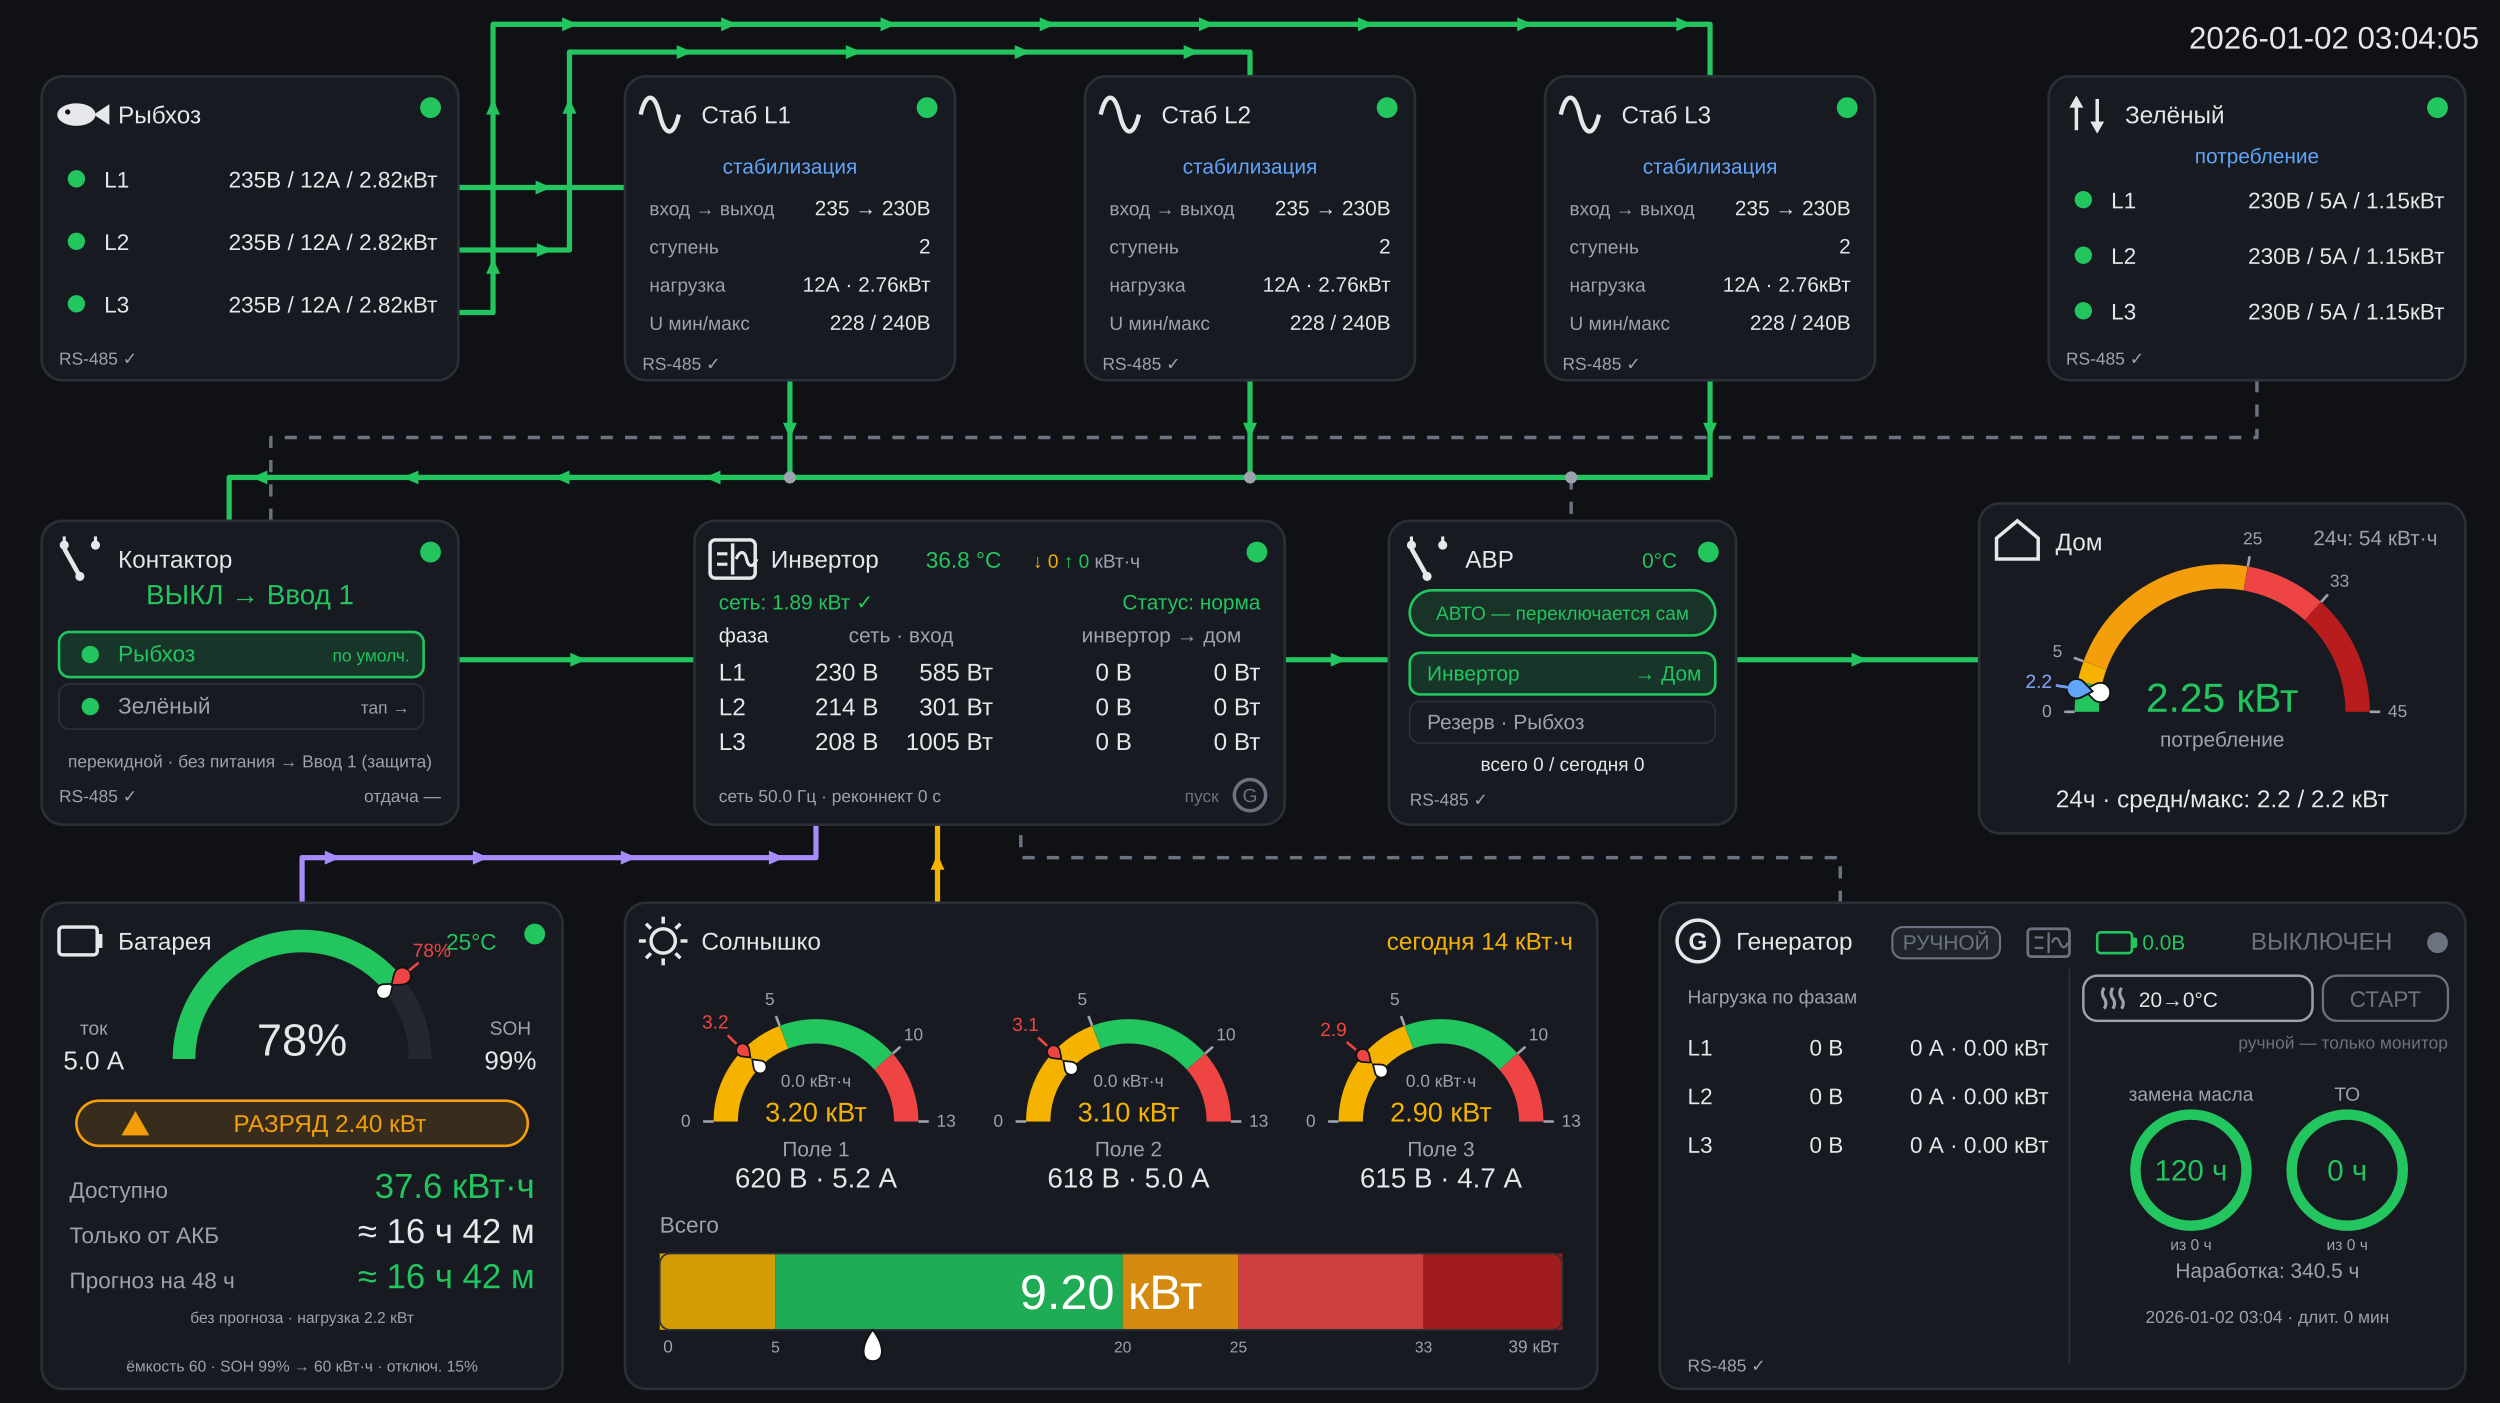
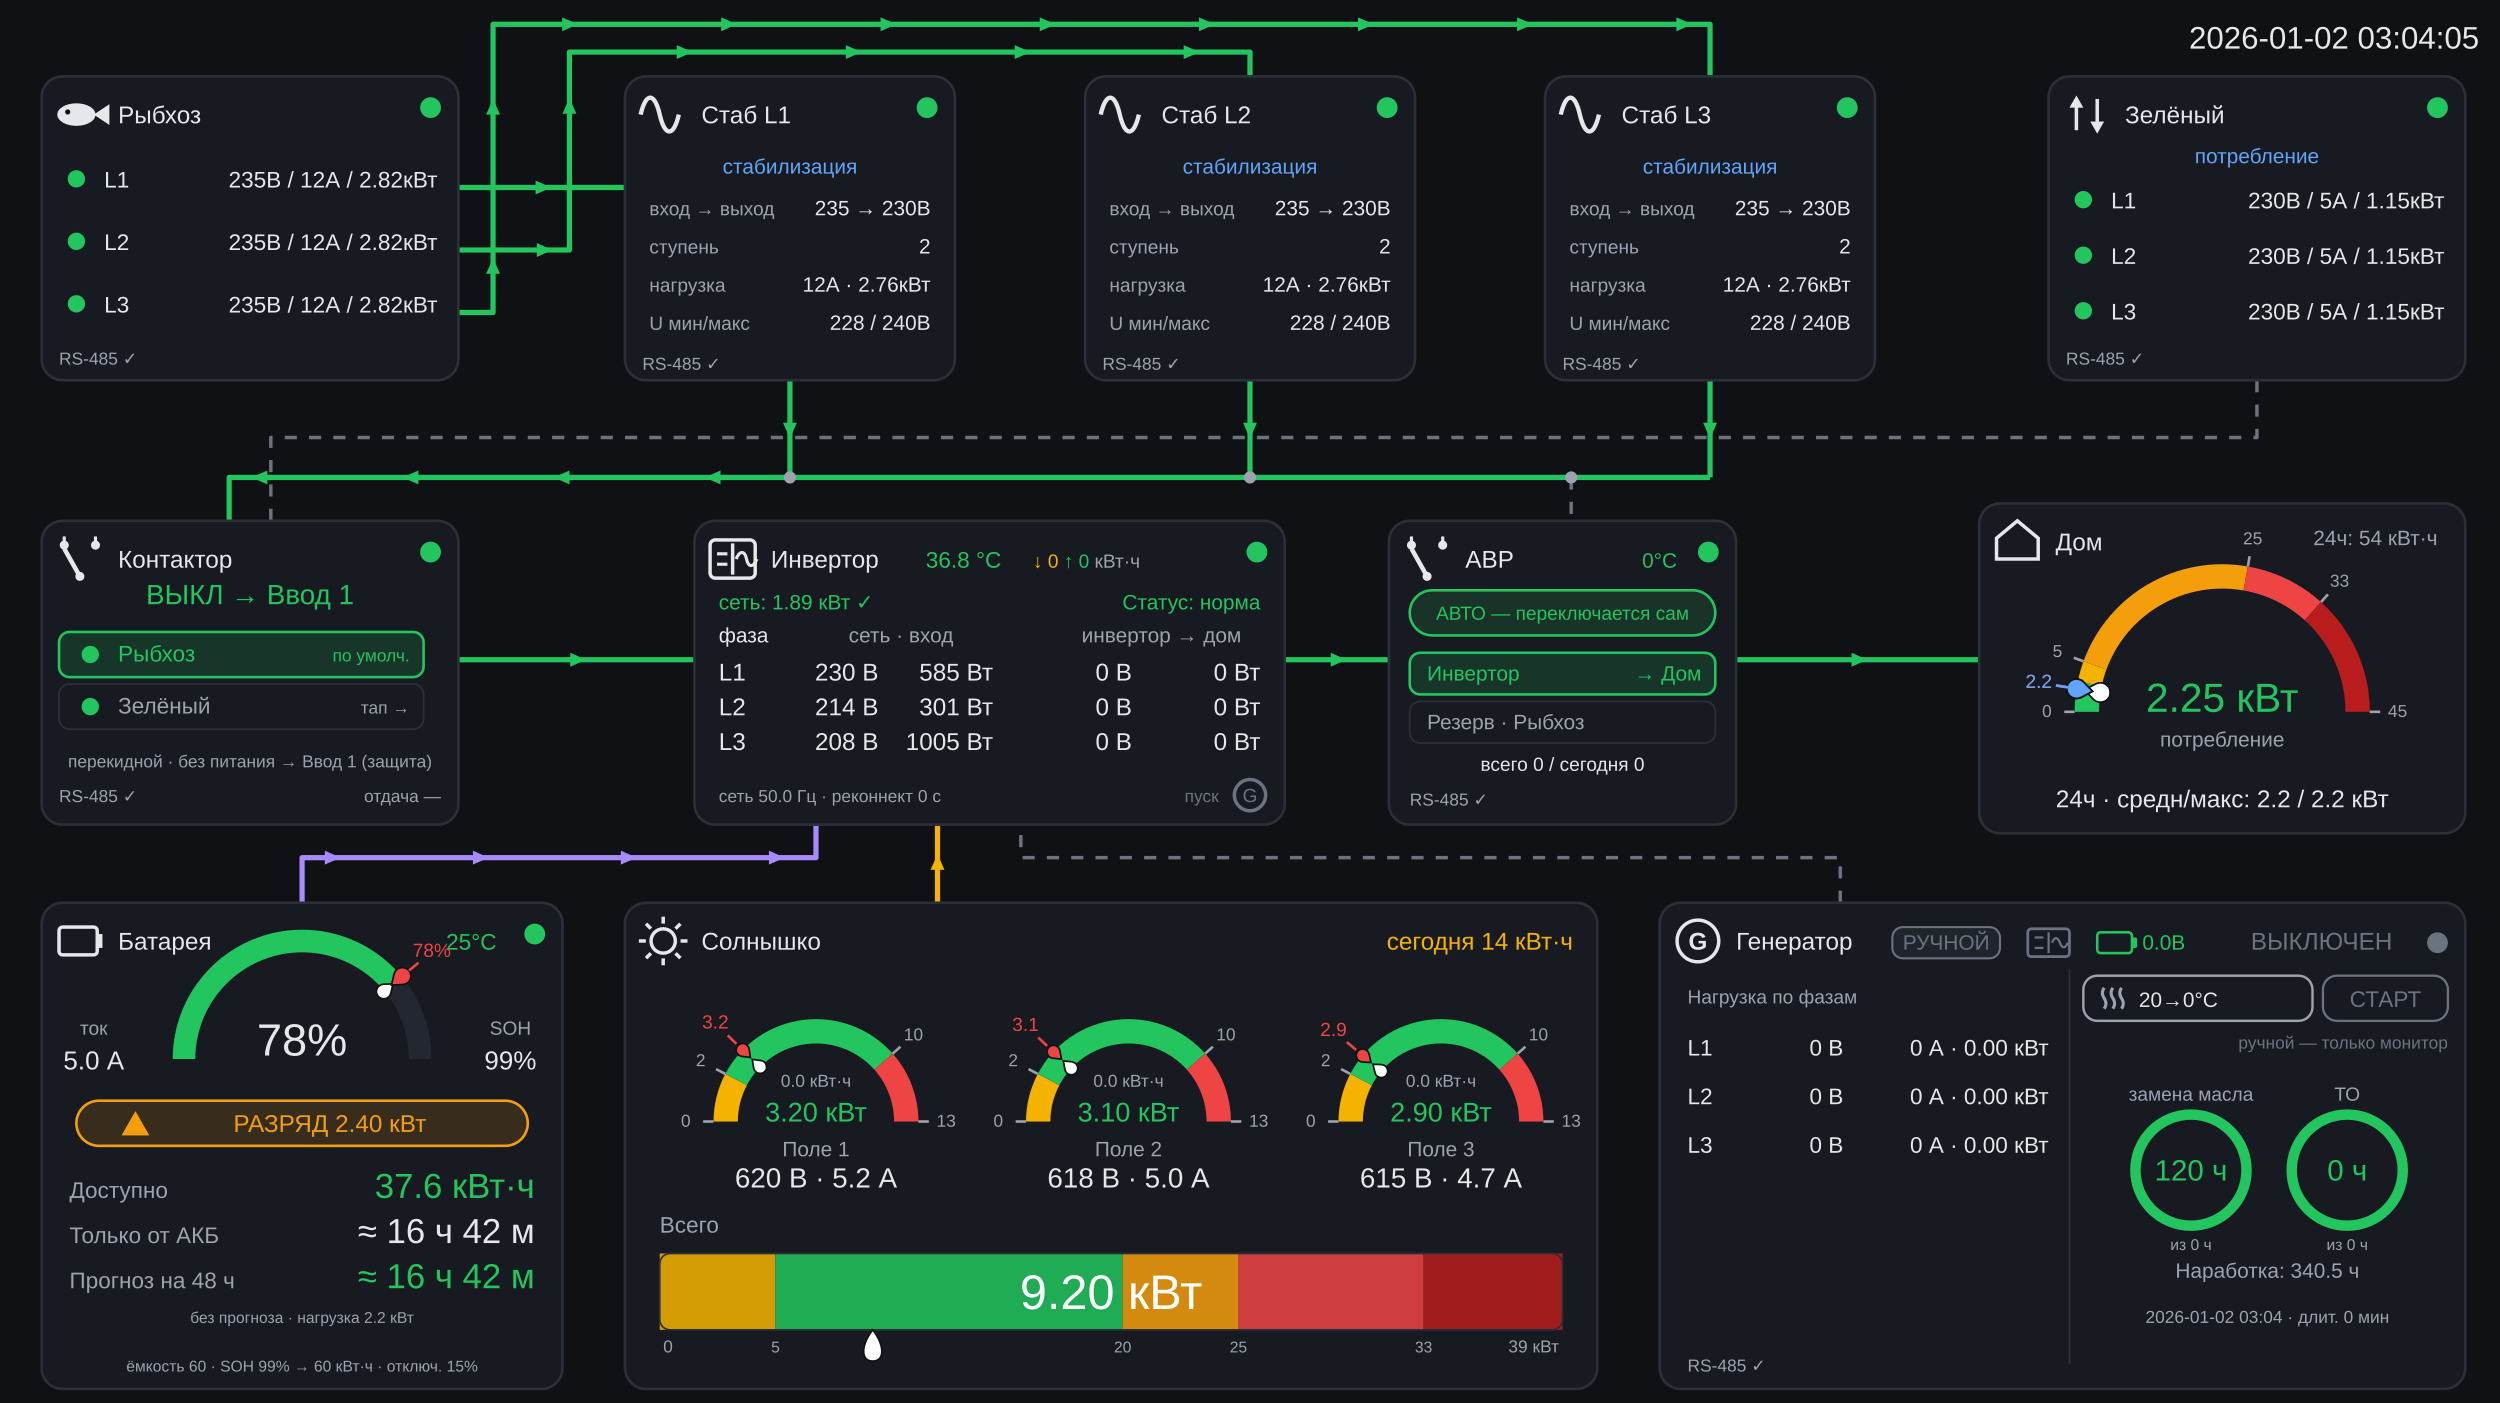
<svg xmlns="http://www.w3.org/2000/svg" viewBox="0 0 1440 808" font-family="Arial,Helvetica,sans-serif">
  <rect x="0" y="0" width="1440" height="830" fill="#0f1115" />
  <text x="1428" y="28" font-size="18" fill="#e5e7eb" text-anchor="end">2026-01-02 03:04:05</text>
  <polyline fill="none" stroke="#22c55e" stroke-width="3" stroke-linejoin="round" points="264,108 360,108 " />
  <polygon points="317.5,108.0 308.5,112.0 308.5,104.0" fill="#22c55e" />
  <polyline fill="none" stroke="#22c55e" stroke-width="3" stroke-linejoin="round" points="264,144 328,144 328,30 720,30 720,44 " />
  <polygon points="318.2,144.0 309.2,148.0 309.2,140.0" fill="#22c55e" />
  <polygon points="328.0,56.5 332.0,65.5 324.0,65.5" fill="#22c55e" />
  <polygon points="398.8,30.0 389.8,34.0 389.8,26.0" fill="#22c55e" />
  <polygon points="496.2,30.0 487.2,34.0 487.2,26.0" fill="#22c55e" />
  <polygon points="593.5,30.0 584.5,34.0 584.5,26.0" fill="#22c55e" />
  <polygon points="690.8,30.0 681.8,34.0 681.8,26.0" fill="#22c55e" />
  <polyline fill="none" stroke="#22c55e" stroke-width="3" stroke-linejoin="round" points="264,180 284,180 284,14 985,14 985,44 " />
  <polygon points="284.0,148.7 288.0,157.7 280.0,157.7" fill="#22c55e" />
  <polygon points="284.0,57.0 288.0,66.0 280.0,66.0" fill="#22c55e" />
  <polygon points="332.8,14.0 323.8,18.0 323.8,10.0" fill="#22c55e" />
  <polygon points="424.4,14.0 415.4,18.0 415.4,10.0" fill="#22c55e" />
  <polygon points="516.2,14.0 507.2,18.0 507.2,10.0" fill="#22c55e" />
  <polygon points="607.9,14.0 598.9,18.0 598.9,10.0" fill="#22c55e" />
  <polygon points="699.6,14.0 690.6,18.0 690.6,10.0" fill="#22c55e" />
  <polygon points="791.2,14.0 782.2,18.0 782.2,10.0" fill="#22c55e" />
  <polygon points="882.9,14.0 873.9,18.0 873.9,10.0" fill="#22c55e" />
  <polygon points="974.6,14.0 965.6,18.0 965.6,10.0" fill="#22c55e" />
  <polyline fill="none" stroke="#22c55e" stroke-width="3" stroke-linejoin="round" points="455,219 455,275 " />
  <polygon points="455.0,252.5 451.0,243.5 459.0,243.5" fill="#22c55e" />
  <polyline fill="none" stroke="#22c55e" stroke-width="3" stroke-linejoin="round" points="720,219 720,275 " />
  <polygon points="720.0,252.5 716.0,243.5 724.0,243.5" fill="#22c55e" />
  <polyline fill="none" stroke="#22c55e" stroke-width="3" stroke-linejoin="round" points="985,219 985,275 " />
  <polygon points="985.0,252.5 981.0,243.5 989.0,243.5" fill="#22c55e" />
  <polyline fill="none" stroke="#22c55e" stroke-width="3" stroke-linejoin="round" points="455,275 985,275 " />
  <polyline fill="none" stroke="#22c55e" stroke-width="3" stroke-linejoin="round" points="455,275 132,275 132,300 " />
  <polygon points="406.0,275.0 415.0,271.0 415.0,279.0" fill="#22c55e" />
  <polygon points="319.0,275.0 328.0,271.0 328.0,279.0" fill="#22c55e" />
  <polygon points="232.0,275.0 241.0,271.0 241.0,279.0" fill="#22c55e" />
  <polygon points="145.0,275.0 154.0,271.0 154.0,279.0" fill="#22c55e" />
  <polyline fill="none" stroke="#6b7280" stroke-width="2" stroke-linejoin="round" stroke-dasharray="7 7" points="905,275 905,300 " />
  <circle cx="455" cy="275" r="3.5" fill="#9ca3af" />
  <circle cx="720" cy="275" r="3.5" fill="#9ca3af" />
  <circle cx="905" cy="275" r="3.5" fill="#9ca3af" />
  <polyline fill="none" stroke="#6b7280" stroke-width="2" stroke-linejoin="round" stroke-dasharray="7 7" points="1300,219 1300,252 156,252 156,300 " />
  <polyline fill="none" stroke="#22c55e" stroke-width="3" stroke-linejoin="round" points="264,380 400,380 " />
  <polygon points="337.5,380.0 328.5,384.0 328.5,376.0" fill="#22c55e" />
  <polyline fill="none" stroke="#22c55e" stroke-width="3" stroke-linejoin="round" points="740,380 800,380 " />
  <polygon points="775.5,380.0 766.5,384.0 766.5,376.0" fill="#22c55e" />
  <polyline fill="none" stroke="#22c55e" stroke-width="3" stroke-linejoin="round" points="1000,380 1140,380 " />
  <polygon points="1075.5,380.0 1066.5,384.0 1066.5,376.0" fill="#22c55e" />
  <polyline fill="none" stroke="#a78bfa" stroke-width="3" stroke-linejoin="round" points="174,520 174,494 470,494 470,475 " />
  <polygon points="196.1,494.0 187.1,498.0 187.1,490.0" fill="#a78bfa" />
  <polygon points="281.4,494.0 272.4,498.0 272.4,490.0" fill="#a78bfa" />
  <polygon points="366.6,494.0 357.6,498.0 357.6,490.0" fill="#a78bfa" />
  <polygon points="451.9,494.0 442.9,498.0 442.9,490.0" fill="#a78bfa" />
  <polyline fill="none" stroke="#f5b300" stroke-width="3" stroke-linejoin="round" points="540,520 540,475 " />
  <polygon points="540.0,492.0 544.0,501.0 536.0,501.0" fill="#f5b300" />
  <polyline fill="none" stroke="#6b7280" stroke-width="2" stroke-linejoin="round" stroke-dasharray="7 7" points="1060,520 1060,494 588,494 588,475 " />
  <rect x="24" y="44" width="240" height="175" rx="12" fill="#171a20" stroke="#2b2f38" stroke-width="1.5" />
  <g fill="#e5e7eb">
    <ellipse cx="44" cy="66" rx="11" ry="6.5" />
    <polygon points="54,66 63,60 63,72" />
  </g>
  <circle cx="39" cy="64.5" r="1.5" fill="#0f1115" />
  <text x="68" y="71" font-size="14" fill="#e5e7eb" text-anchor="start">Рыбхоз</text>
  <circle cx="248" cy="62" r="6" fill="#22c55e" />
  <circle cx="44" cy="103" r="5" fill="#22c55e" />
  <text x="60" y="108" font-size="13" fill="#e5e7eb" text-anchor="start">L1</text>
  <text x="252" y="108" font-size="13" fill="#e5e7eb" text-anchor="end">235В / 12А / 2.82кВт</text>
  <circle cx="44" cy="139" r="5" fill="#22c55e" />
  <text x="60" y="144" font-size="13" fill="#e5e7eb" text-anchor="start">L2</text>
  <text x="252" y="144" font-size="13" fill="#e5e7eb" text-anchor="end">235В / 12А / 2.82кВт</text>
  <circle cx="44" cy="175" r="5" fill="#22c55e" />
  <text x="60" y="180" font-size="13" fill="#e5e7eb" text-anchor="start">L3</text>
  <text x="252" y="180" font-size="13" fill="#e5e7eb" text-anchor="end">235В / 12А / 2.82кВт</text>
  <text x="34" y="210" font-size="10" fill="#9ca3af" text-anchor="start">RS-485 ✓</text>
  <rect x="360" y="44" width="190" height="175" rx="12" fill="#171a20" stroke="#2b2f38" stroke-width="1.5" />
  <path d="M 369 66 c 3,-13 8,-13 11,0 c 3,13 8,13 11,0" fill="none" stroke="#e5e7eb" stroke-width="2.5" />
  <text x="404" y="71" font-size="14" fill="#e5e7eb" text-anchor="start">Стаб L1</text>
  <circle cx="534" cy="62" r="6" fill="#22c55e" />
  <text x="370" y="213" font-size="10" fill="#9ca3af" text-anchor="start">RS-485 ✓</text>
  <text x="455" y="100" font-size="12" fill="#60a5fa" text-anchor="middle">стабилизация</text>
  <text x="374" y="124" font-size="11" fill="#9ca3af" text-anchor="start">вход → выход</text>
  <text x="536" y="124" font-size="12" fill="#e5e7eb" text-anchor="end">235 → 230В</text>
  <text x="374" y="146" font-size="11" fill="#9ca3af" text-anchor="start">ступень</text>
  <text x="536" y="146" font-size="12" fill="#e5e7eb" text-anchor="end">2</text>
  <text x="374" y="168" font-size="11" fill="#9ca3af" text-anchor="start">нагрузка</text>
  <text x="536" y="168" font-size="12" fill="#e5e7eb" text-anchor="end">12А · 2.76кВт</text>
  <text x="374" y="190" font-size="11" fill="#9ca3af" text-anchor="start">U мин/макс</text>
  <text x="536" y="190" font-size="12" fill="#e5e7eb" text-anchor="end">228 / 240В</text>
  <rect x="625" y="44" width="190" height="175" rx="12" fill="#171a20" stroke="#2b2f38" stroke-width="1.5" />
  <path d="M 634 66 c 3,-13 8,-13 11,0 c 3,13 8,13 11,0" fill="none" stroke="#e5e7eb" stroke-width="2.5" />
  <text x="669" y="71" font-size="14" fill="#e5e7eb" text-anchor="start">Стаб L2</text>
  <circle cx="799" cy="62" r="6" fill="#22c55e" />
  <text x="635" y="213" font-size="10" fill="#9ca3af" text-anchor="start">RS-485 ✓</text>
  <text x="720" y="100" font-size="12" fill="#60a5fa" text-anchor="middle">стабилизация</text>
  <text x="639" y="124" font-size="11" fill="#9ca3af" text-anchor="start">вход → выход</text>
  <text x="801" y="124" font-size="12" fill="#e5e7eb" text-anchor="end">235 → 230В</text>
  <text x="639" y="146" font-size="11" fill="#9ca3af" text-anchor="start">ступень</text>
  <text x="801" y="146" font-size="12" fill="#e5e7eb" text-anchor="end">2</text>
  <text x="639" y="168" font-size="11" fill="#9ca3af" text-anchor="start">нагрузка</text>
  <text x="801" y="168" font-size="12" fill="#e5e7eb" text-anchor="end">12А · 2.76кВт</text>
  <text x="639" y="190" font-size="11" fill="#9ca3af" text-anchor="start">U мин/макс</text>
  <text x="801" y="190" font-size="12" fill="#e5e7eb" text-anchor="end">228 / 240В</text>
  <rect x="890" y="44" width="190" height="175" rx="12" fill="#171a20" stroke="#2b2f38" stroke-width="1.5" />
  <path d="M 899 66 c 3,-13 8,-13 11,0 c 3,13 8,13 11,0" fill="none" stroke="#e5e7eb" stroke-width="2.5" />
  <text x="934" y="71" font-size="14" fill="#e5e7eb" text-anchor="start">Стаб L3</text>
  <circle cx="1064" cy="62" r="6" fill="#22c55e" />
  <text x="900" y="213" font-size="10" fill="#9ca3af" text-anchor="start">RS-485 ✓</text>
  <text x="985" y="100" font-size="12" fill="#60a5fa" text-anchor="middle">стабилизация</text>
  <text x="904" y="124" font-size="11" fill="#9ca3af" text-anchor="start">вход → выход</text>
  <text x="1066" y="124" font-size="12" fill="#e5e7eb" text-anchor="end">235 → 230В</text>
  <text x="904" y="146" font-size="11" fill="#9ca3af" text-anchor="start">ступень</text>
  <text x="1066" y="146" font-size="12" fill="#e5e7eb" text-anchor="end">2</text>
  <text x="904" y="168" font-size="11" fill="#9ca3af" text-anchor="start">нагрузка</text>
  <text x="1066" y="168" font-size="12" fill="#e5e7eb" text-anchor="end">12А · 2.76кВт</text>
  <text x="904" y="190" font-size="11" fill="#9ca3af" text-anchor="start">U мин/макс</text>
  <text x="1066" y="190" font-size="12" fill="#e5e7eb" text-anchor="end">228 / 240В</text>
  <rect x="1180" y="44" width="240" height="175" rx="12" fill="#171a20" stroke="#2b2f38" stroke-width="1.5" />
  <line x1="1196" y1="75" x2="1196" y2="60" stroke="#e5e7eb" stroke-width="2" />
  <polygon points="1196,55 1192,62 1200,62" fill="#e5e7eb" />
  <line x1="1208" y1="57" x2="1208" y2="72" stroke="#e5e7eb" stroke-width="2" />
  <polygon points="1208,77 1212,70 1204,70" fill="#e5e7eb" />
  <text x="1224" y="71" font-size="14" fill="#e5e7eb" text-anchor="start">Зелёный</text>
  <circle cx="1404" cy="62" r="6" fill="#22c55e" />
  <text x="1300" y="94" font-size="12" fill="#60a5fa" text-anchor="middle">потребление</text>
  <circle cx="1200" cy="115" r="5" fill="#22c55e" />
  <text x="1216" y="120" font-size="13" fill="#e5e7eb" text-anchor="start">L1</text>
  <text x="1408" y="120" font-size="13" fill="#e5e7eb" text-anchor="end">230В / 5А / 1.15кВт</text>
  <circle cx="1200" cy="147" r="5" fill="#22c55e" />
  <text x="1216" y="152" font-size="13" fill="#e5e7eb" text-anchor="start">L2</text>
  <text x="1408" y="152" font-size="13" fill="#e5e7eb" text-anchor="end">230В / 5А / 1.15кВт</text>
  <circle cx="1200" cy="179" r="5" fill="#22c55e" />
  <text x="1216" y="184" font-size="13" fill="#e5e7eb" text-anchor="start">L3</text>
  <text x="1408" y="184" font-size="13" fill="#e5e7eb" text-anchor="end">230В / 5А / 1.15кВт</text>
  <text x="1190" y="210" font-size="10" fill="#9ca3af" text-anchor="start">RS-485 ✓</text>
  <rect x="24" y="300" width="240" height="175" rx="12" fill="#171a20" stroke="#2b2f38" stroke-width="1.5" />
  <circle cx="37" cy="314" r="2.6" fill="#e5e7eb" />
  <circle cx="55" cy="314" r="2.6" fill="#e5e7eb" />
  <circle cx="46" cy="332" r="2.6" fill="#e5e7eb" />
  <line x1="37" y1="314" x2="37" y2="309" stroke="#e5e7eb" stroke-width="1.8" />
  <line x1="55" y1="314" x2="55" y2="309" stroke="#e5e7eb" stroke-width="1.8" />
  <line x1="46" y1="332" x2="37" y2="316" stroke="#e5e7eb" stroke-width="2.6" />
  <text x="68" y="327" font-size="14" fill="#e5e7eb" text-anchor="start">Контактор</text>
  <circle cx="248" cy="318" r="6" fill="#22c55e" />
  <text x="144" y="348" font-size="16" fill="#22c55e" text-anchor="middle">ВЫКЛ → Ввод 1</text>
  <rect x="34" y="364" width="210" height="26" rx="6" fill="#22c55e" fill-opacity="0.16" stroke="#22c55e" stroke-width="1.5" />
  <circle cx="52" cy="377" r="5" fill="#22c55e" />
  <text x="68" y="381" font-size="13" fill="#22c55e" text-anchor="start">Рыбхоз</text>
  <text x="236" y="381" font-size="10" fill="#22c55e" text-anchor="end">по умолч.</text>
  <rect x="34" y="394" width="210" height="26" rx="6" fill="none" stroke="#2b2f38" stroke-width="1" />
  <circle cx="52" cy="407" r="5" fill="#22c55e" />
  <text x="68" y="411" font-size="13" fill="#9ca3af" text-anchor="start">Зелёный</text>
  <text x="236" y="411" font-size="10" fill="#9ca3af" text-anchor="end">тап →</text>
  <rect x="34" y="394" width="210" height="26" rx="6" fill="transparent" style="cursor:pointer" data-act="contactor" data-val="in2" />
  <text x="144" y="442" font-size="10" fill="#9ca3af" text-anchor="middle">перекидной · без питания → Ввод 1 (защита)</text>
  <text x="34" y="462" font-size="10" fill="#9ca3af" text-anchor="start">RS-485 ✓</text>
  <text x="254" y="462" font-size="10" fill="#9ca3af" text-anchor="end">отдача —</text>
  <rect x="400" y="300" width="340" height="175" rx="12" fill="#171a20" stroke="#2b2f38" stroke-width="1.5" />
  <rect x="409" y="311" width="26" height="22" rx="3" fill="none" stroke="#e5e7eb" stroke-width="2" />
  <line x1="422" y1="313" x2="422" y2="331" stroke="#e5e7eb" stroke-width="2" />
  <path d="M 424 322 c 2,-5 5,-5 6,0 c 1,5 4,5 6,0" fill="none" stroke="#e5e7eb" stroke-width="1.8" />
  <line x1="413" y1="319" x2="419" y2="319" stroke="#e5e7eb" stroke-width="1.8" />
  <line x1="413" y1="325" x2="419" y2="325" stroke="#e5e7eb" stroke-width="1.8" />
  <text x="444" y="327" font-size="14" fill="#e5e7eb" text-anchor="start">Инвертор</text>
  <circle cx="724" cy="318" r="6" fill="#22c55e" />
  <text x="555" y="327" font-size="13" fill="#22c55e" text-anchor="middle">36.8 °C</text>
  <text x="595" y="327" font-size="11" text-anchor="start" fill="#9ca3af">
    <tspan fill="#f5b300">↓ 0</tspan>
    <tspan fill="#22c55e">↑ 0</tspan> кВт·ч</text>
  <text x="414" y="351" font-size="12" fill="#22c55e" text-anchor="start">сеть: 1.89 кВт ✓</text>
  <text x="726" y="351" font-size="12" fill="#22c55e" text-anchor="end">Статус: норма</text>
  <text x="414" y="370" font-size="12" fill="#e5e7eb" text-anchor="start">фаза</text>
  <text x="519" y="370" font-size="12" fill="#9ca3af" text-anchor="middle">сеть · вход</text>
  <text x="669" y="370" font-size="12" fill="#9ca3af" text-anchor="middle">инвертор → дом</text>
  <text x="414" y="392" font-size="14" fill="#e5e7eb" text-anchor="start">L1</text>
  <text x="506" y="392" font-size="14" fill="#e5e7eb" text-anchor="end">230 В</text>
  <text x="572" y="392" font-size="14" fill="#e5e7eb" text-anchor="end">585 Вт</text>
  <text x="652" y="392" font-size="14" fill="#e5e7eb" text-anchor="end">0 В</text>
  <text x="726" y="392" font-size="14" fill="#e5e7eb" text-anchor="end">0 Вт</text>
  <text x="414" y="412" font-size="14" fill="#e5e7eb" text-anchor="start">L2</text>
  <text x="506" y="412" font-size="14" fill="#e5e7eb" text-anchor="end">214 В</text>
  <text x="572" y="412" font-size="14" fill="#e5e7eb" text-anchor="end">301 Вт</text>
  <text x="652" y="412" font-size="14" fill="#e5e7eb" text-anchor="end">0 В</text>
  <text x="726" y="412" font-size="14" fill="#e5e7eb" text-anchor="end">0 Вт</text>
  <text x="414" y="432" font-size="14" fill="#e5e7eb" text-anchor="start">L3</text>
  <text x="506" y="432" font-size="14" fill="#e5e7eb" text-anchor="end">208 В</text>
  <text x="572" y="432" font-size="14" fill="#e5e7eb" text-anchor="end">1005 Вт</text>
  <text x="652" y="432" font-size="14" fill="#e5e7eb" text-anchor="end">0 В</text>
  <text x="726" y="432" font-size="14" fill="#e5e7eb" text-anchor="end">0 Вт</text>
  <text x="414" y="462" font-size="10" fill="#9ca3af" text-anchor="start">сеть 50.0 Гц · реконнект 0 с</text>
  <text x="702" y="462" font-size="10" fill="#6b7280" text-anchor="end">пуск</text>
  <circle cx="720" cy="458" r="9" fill="none" stroke="#6b7280" stroke-width="2" />
  <text x="720" y="462" font-size="11" fill="#6b7280" text-anchor="middle">G</text>
  <rect x="800" y="300" width="200" height="175" rx="12" fill="#171a20" stroke="#2b2f38" stroke-width="1.5" />
  <circle cx="813" cy="314" r="2.6" fill="#e5e7eb" />
  <circle cx="831" cy="314" r="2.6" fill="#e5e7eb" />
  <circle cx="822" cy="332" r="2.6" fill="#e5e7eb" />
  <line x1="813" y1="314" x2="813" y2="309" stroke="#e5e7eb" stroke-width="1.8" />
  <line x1="831" y1="314" x2="831" y2="309" stroke="#e5e7eb" stroke-width="1.8" />
  <line x1="822" y1="332" x2="813" y2="316" stroke="#e5e7eb" stroke-width="2.6" />
  <text x="844" y="327" font-size="14" fill="#e5e7eb" text-anchor="start">АВР</text>
  <circle cx="984" cy="318" r="6" fill="#22c55e" />
  <text x="966" y="327" font-size="12" fill="#22c55e" text-anchor="end">0°C</text>
  <rect x="812" y="340" width="176" height="26" rx="13" fill="#22c55e" fill-opacity="0.15" stroke="#22c55e" stroke-width="1.5" />
  <text x="900" y="357" font-size="11" fill="#22c55e" text-anchor="middle">АВТО — переключается сам</text>
  <rect x="812" y="376" width="176" height="24" rx="6" fill="#22c55e" fill-opacity="0.16" stroke="#22c55e" stroke-width="1.5" />
  <text x="822" y="392" font-size="12" fill="#22c55e" text-anchor="start">Инвертор</text>
  <text x="980" y="392" font-size="12" fill="#22c55e" text-anchor="end">→ Дом</text>
  <rect x="812" y="404" width="176" height="24" rx="6" fill="none" stroke="#2b2f38" stroke-width="1" />
  <text x="822" y="420" font-size="12" fill="#9ca3af" text-anchor="start">Резерв · Рыбхоз</text>
  <text x="900" y="444" font-size="11" fill="#e5e7eb" text-anchor="middle">всего 0 / сегодня 0</text>
  <text x="812" y="464" font-size="10" fill="#9ca3af" text-anchor="start">RS-485 ✓</text>
  <rect x="1140" y="290" width="280" height="190" rx="12" fill="#171a20" stroke="#2b2f38" stroke-width="1.5" />
  <path d="M 1150 322 L 1150 310 L 1162 300 L 1174 310 L 1174 322 Z" fill="none" stroke="#e5e7eb" stroke-width="2" />
  <text x="1184" y="317" font-size="14" fill="#e5e7eb" text-anchor="start">Дом</text>
  <text x="1404" y="314" font-size="12" fill="#9ca3af" text-anchor="end">24ч: 54 кВт·ч</text>
  <path fill="none" stroke="#23272f" stroke-width="14" stroke-linecap="butt" d="M 1202.0 410.0 A 78 78 0 0 1 1358.0 410.0" />
  <path fill="none" stroke="#22c55e" stroke-width="14" stroke-linecap="butt" d="M 1202.0 410.0 A 78 78 0 0 1 1203.7 393.8" />
  <path fill="none" stroke="#f5b300" stroke-width="14" stroke-linecap="butt" d="M 1203.7 393.8 A 78 78 0 0 1 1206.7 383.3" />
  <path fill="none" stroke="#f59e0b" stroke-width="14" stroke-linecap="butt" d="M 1206.7 383.3 A 78 78 0 0 1 1293.5 333.2" />
  <path fill="none" stroke="#ef4444" stroke-width="14" stroke-linecap="butt" d="M 1293.5 333.2 A 78 78 0 0 1 1332.2 352.0" />
  <path fill="none" stroke="#b91c1c" stroke-width="14" stroke-linecap="butt" d="M 1332.2 352.0 A 78 78 0 0 1 1358.0 410.0" />
  <path d="M 1200.6,397.4 L 1207.2,393.9 L 1208.7,393.4 L 1210.3,393.3 L 1211.8,393.6 L 1213.1,394.3 L 1214.3,395.4 L 1215.1,396.7 L 1215.4,398.2 L 1215.4,399.8 L 1215.0,401.3 L 1214.1,402.6 L 1213.0,403.6 L 1211.6,404.2 L 1210.0,404.5 L 1208.5,404.3 L 1207.1,403.8 L 1205.8,402.8 Z" fill="#ffffff" stroke="#0f1115" stroke-width="1" />
  <text x="1280" y="410" font-size="23.4" fill="#22c55e" text-anchor="middle">2.25 кВт</text>
  <text x="1280" y="430" font-size="12" fill="#9ca3af" text-anchor="middle">потребление</text>
  <polyline fill="none" stroke="#9ca3af" stroke-width="1.5" stroke-linejoin="round" points="1195,410 1189,410 " />
  <text x="1179" y="413" font-size="10" fill="#9ca3af" text-anchor="middle">0</text>
  <polyline fill="none" stroke="#9ca3af" stroke-width="1.5" stroke-linejoin="round" points="1200.126,380.928 1194.488,378.876 " />
  <text x="1185.091" y="378.456" font-size="10" fill="#9ca3af" text-anchor="middle">5</text>
  <polyline fill="none" stroke="#9ca3af" stroke-width="1.5" stroke-linejoin="round" points="1294.76,326.291 1295.802,320.382 " />
  <text x="1297.538" y="313.534" font-size="10" fill="#9ca3af" text-anchor="middle">25</text>
  <polyline fill="none" stroke="#9ca3af" stroke-width="1.5" stroke-linejoin="round" points="1336.876,346.833 1340.891,342.374 " />
  <text x="1347.582" y="337.942" font-size="10" fill="#9ca3af" text-anchor="middle">33</text>
  <polyline fill="none" stroke="#9ca3af" stroke-width="1.5" stroke-linejoin="round" points="1365,410 1371,410 " />
  <text x="1381" y="413" font-size="10" fill="#9ca3af" text-anchor="middle">45</text>
  <path d="M 1205.3,398.2 L 1198.7,401.7 L 1197.2,402.2 L 1195.7,402.3 L 1194.2,402.0 L 1192.8,401.3 L 1191.7,400.2 L 1190.9,398.9 L 1190.5,397.4 L 1190.5,395.8 L 1191.0,394.3 L 1191.8,393.0 L 1193.0,392.0 L 1194.4,391.3 L 1195.9,391.1 L 1197.4,391.3 L 1198.9,391.8 L 1200.1,392.8 Z" fill="#ef4444" stroke="#0f1115" stroke-width="1" />
  <polyline fill="none" stroke="#ef4444" stroke-width="1.5" stroke-linejoin="round" points="1191.108,395.921 1184.194,394.826 " />
  <text x="1174.317" y="396.262" font-size="11" fill="#ef4444" text-anchor="middle">2.2</text>
  <path d="M 1205.3,398.2 L 1198.7,401.7 L 1197.2,402.2 L 1195.7,402.3 L 1194.2,402.0 L 1192.8,401.3 L 1191.7,400.2 L 1190.9,398.9 L 1190.5,397.4 L 1190.5,395.8 L 1191.0,394.3 L 1191.8,393.0 L 1193.0,392.0 L 1194.4,391.3 L 1195.9,391.1 L 1197.4,391.3 L 1198.9,391.8 L 1200.1,392.8 Z" fill="#60a5fa" stroke="#0f1115" stroke-width="1" />
  <polyline fill="none" stroke="#60a5fa" stroke-width="1.5" stroke-linejoin="round" points="1191.108,395.921 1184.194,394.826 " />
  <text x="1174.317" y="396.262" font-size="11" fill="#60a5fa" text-anchor="middle">2.2</text>
  <text x="1280" y="465" font-size="14" fill="#e5e7eb" text-anchor="middle">24ч · средн/макс: 2.2 / 2.2 кВт</text>
  <rect x="24" y="520" width="300" height="280" rx="12" fill="#171a20" stroke="#2b2f38" stroke-width="1.5" />
  <rect x="34" y="534" width="22" height="16" rx="2" fill="none" stroke="#e5e7eb" stroke-width="2" />
  <rect x="56" y="538" width="3" height="8" fill="#e5e7eb" />
  <text x="68" y="547" font-size="14" fill="#e5e7eb" text-anchor="start">Батарея</text>
  <circle cx="308" cy="538" r="6" fill="#22c55e" />
  <text x="286" y="547" font-size="13" fill="#22c55e" text-anchor="end">25°C</text>
  <path fill="none" stroke="#23272f" stroke-width="13" stroke-linecap="butt" d="M 106.0 610.0 A 68 68 0 0 1 242.0 610.0" />
  <path fill="none" stroke="#22c55e" stroke-width="13" stroke-linecap="butt" d="M 106.0 610.0 A 68 68 0 0 1 226.4 566.7" />
  <path d="M 226.4,566.7 L 225.1,572.1 L 224.7,573.2 L 224.0,574.1 L 223.0,574.8 L 221.9,575.2 L 220.8,575.3 L 219.7,575.1 L 218.6,574.6 L 217.8,573.8 L 217.2,572.8 L 216.8,571.7 L 216.8,570.5 L 217.2,569.4 L 217.8,568.4 L 218.6,567.7 L 219.7,567.1 L 220.8,566.9 Z" fill="#ffffff" stroke="#0f1115" stroke-width="1" />
  <path d="M 225.5,567.4 L 227.0,561.0 L 227.5,559.8 L 228.3,558.7 L 229.4,557.9 L 230.7,557.4 L 232.0,557.3 L 233.4,557.6 L 234.6,558.2 L 235.6,559.1 L 236.3,560.2 L 236.6,561.5 L 236.6,562.9 L 236.3,564.2 L 235.6,565.3 L 234.6,566.2 L 233.3,566.8 L 232.0,567.1 Z" fill="#ef4444" stroke="#0f1115" stroke-width="1" />
  <polyline fill="none" stroke="#ef4444" stroke-width="1.5" stroke-linejoin="round" points="235.641,559.006 241.035,554.544 " />
  <text x="248.74" y="551.17" font-size="11" fill="#ef4444" text-anchor="middle">78%</text>
  <text x="174" y="608" font-size="26" fill="#e5e7eb" text-anchor="middle">78%</text>
  <text x="54" y="596" font-size="11" fill="#9ca3af" text-anchor="middle">ток</text>
  <text x="54" y="616" font-size="15" fill="#e5e7eb" text-anchor="middle">5.0 А</text>
  <text x="294" y="596" font-size="11" fill="#9ca3af" text-anchor="middle">SOH</text>
  <text x="294" y="616" font-size="15" fill="#e5e7eb" text-anchor="middle">99%</text>
  <rect x="44" y="634" width="260" height="26" rx="13" fill="#f59e0b" fill-opacity="0.15" stroke="#f59e0b" stroke-width="1.5" />
  <polygon points="70,654 78,640 86,654" fill="#f59e0b" />
  <text x="190" y="652" font-size="14" fill="#f59e0b" text-anchor="middle">РАЗРЯД 2.40 кВт</text>
  <text x="40" y="690" font-size="13" fill="#9ca3af" text-anchor="start">Доступно</text>
  <text x="308" y="690" font-size="20" fill="#22c55e" text-anchor="end">37.6 кВт·ч</text>
  <text x="40" y="716" font-size="13" fill="#9ca3af" text-anchor="start">Только от АКБ</text>
  <text x="308" y="716" font-size="20" fill="#e5e7eb" text-anchor="end">≈ 16 ч 42 м</text>
  <text x="40" y="742" font-size="13" fill="#9ca3af" text-anchor="start">Прогноз на 48 ч</text>
  <text x="308" y="742" font-size="20" fill="#22c55e" text-anchor="end">≈ 16 ч 42 м</text>
  <text x="174" y="762" font-size="9" fill="#9ca3af" text-anchor="middle">без прогноза · нагрузка 2.2 кВт</text>
  <text x="174" y="790" font-size="9" fill="#9ca3af" text-anchor="middle">ёмкость 60 · SOH 99% → 60 кВт·ч · отключ. 15%</text>
  <rect x="360" y="520" width="560" height="280" rx="12" fill="#171a20" stroke="#2b2f38" stroke-width="1.5" />
  <circle cx="382" cy="542" r="7" fill="none" stroke="#e5e7eb" stroke-width="2" />
  <line x1="392.0" y1="542.0" x2="396.0" y2="542.0" stroke="#e5e7eb" stroke-width="2" />
  <line x1="389.1" y1="534.9" x2="391.9" y2="532.1" stroke="#e5e7eb" stroke-width="2" />
  <line x1="382.0" y1="532.0" x2="382.0" y2="528.0" stroke="#e5e7eb" stroke-width="2" />
  <line x1="374.9" y1="534.9" x2="372.1" y2="532.1" stroke="#e5e7eb" stroke-width="2" />
  <line x1="372.0" y1="542.0" x2="368.0" y2="542.0" stroke="#e5e7eb" stroke-width="2" />
  <line x1="374.9" y1="549.1" x2="372.1" y2="551.9" stroke="#e5e7eb" stroke-width="2" />
  <line x1="382.0" y1="552.0" x2="382.0" y2="556.0" stroke="#e5e7eb" stroke-width="2" />
  <line x1="389.1" y1="549.1" x2="391.9" y2="551.9" stroke="#e5e7eb" stroke-width="2" />
  <text x="404" y="547" font-size="14" fill="#e5e7eb" text-anchor="start">Солнышко</text>
  <text x="906" y="547" font-size="14" fill="#f5b300" text-anchor="end">сегодня 14 кВт·ч</text>
  <path fill="none" stroke="#23272f" stroke-width="14" stroke-linecap="butt" d="M 418.0 646.0 A 52 52 0 0 1 522.0 646.0" />
-   <path fill="none" stroke="#f5b300" stroke-width="14" stroke-linecap="butt" d="M 418.0 646.0 A 52 52 0 0 1 451.6 597.4" />
-   <path fill="none" stroke="#22c55e" stroke-width="14" stroke-linecap="butt" d="M 451.6 597.4 A 52 52 0 0 1 508.9 611.5" />
+   <path fill="none" stroke="#f5b300" stroke-width="14" stroke-linecap="butt" d="M 418.0 646.0 A 52 52 0 0 1 424.0 621.8" />
+   <path fill="none" stroke="#22c55e" stroke-width="14" stroke-linecap="butt" d="M 424.0 621.8 A 52 52 0 0 1 508.9 611.5" />
  <path fill="none" stroke="#ef4444" stroke-width="14" stroke-linecap="butt" d="M 508.9 611.5 A 52 52 0 0 1 522.0 646.0" />
  <path d="M 433.3,610.2 L 438.3,610.9 L 439.3,611.1 L 440.2,611.7 L 440.9,612.4 L 441.3,613.3 L 441.5,614.4 L 441.5,615.4 L 441.1,616.4 L 440.5,617.2 L 439.7,617.8 L 438.7,618.2 L 437.7,618.3 L 436.7,618.1 L 435.7,617.7 L 435.0,617.0 L 434.4,616.1 L 434.1,615.1 Z" fill="#ffffff" stroke="#0f1115" stroke-width="1" />
-   <text x="470" y="646" font-size="15.6" fill="#f5b300" text-anchor="middle">3.20 кВт</text>
+   <text x="470" y="646" font-size="15.6" fill="#22c55e" text-anchor="middle">3.20 кВт</text>
  <text x="470" y="666" font-size="12" fill="#9ca3af" text-anchor="middle">Поле 1</text>
  <text x="470" y="626" font-size="10" fill="#9ca3af" text-anchor="middle">0.0 кВт·ч</text>
  <polyline fill="none" stroke="#9ca3af" stroke-width="1.5" stroke-linejoin="round" points="411,646 405,646 " />
  <text x="395" y="649" font-size="10" fill="#9ca3af" text-anchor="middle">0</text>
-   <polyline fill="none" stroke="#9ca3af" stroke-width="1.5" stroke-linejoin="round" points="449.078,590.834 446.951,585.224 " />
-   <text x="443.405" y="578.874" font-size="10" fill="#9ca3af" text-anchor="middle">5</text>
+   <polyline fill="none" stroke="#9ca3af" stroke-width="1.5" stroke-linejoin="round" points="417.758,618.581 412.445,615.793 " />
+   <text x="403.591" y="614.146" font-size="10" fill="#9ca3af" text-anchor="middle">2</text>
  <polyline fill="none" stroke="#9ca3af" stroke-width="1.5" stroke-linejoin="round" points="514.162,606.876 518.653,602.897 " />
  <text x="526.138" y="599.266" font-size="10" fill="#9ca3af" text-anchor="middle">10</text>
  <polyline fill="none" stroke="#9ca3af" stroke-width="1.5" stroke-linejoin="round" points="529,646 535,646 " />
  <text x="545" y="649" font-size="10" fill="#9ca3af" text-anchor="middle">13</text>
  <path d="M 432.2,609.1 L 427.3,608.5 L 426.3,608.2 L 425.4,607.7 L 424.7,606.9 L 424.2,606.0 L 424.0,605.0 L 424.1,604.0 L 424.5,603.0 L 425.1,602.2 L 425.9,601.5 L 426.9,601.2 L 427.9,601.0 L 428.9,601.2 L 429.9,601.7 L 430.6,602.4 L 431.2,603.2 L 431.5,604.2 Z" fill="#ef4444" stroke="#0f1115" stroke-width="1" />
  <polyline fill="none" stroke="#ef4444" stroke-width="1.5" stroke-linejoin="round" points="424.202,601.295 419.192,596.406 " />
  <text x="412.036" y="592.421" font-size="11" fill="#ef4444" text-anchor="middle">3.2</text>
  <text x="470" y="684" font-size="16" text-anchor="middle" fill="#e5e7eb">
    <tspan fill="#e5e7eb">620 В</tspan> · 5.2 А</text>
  <path fill="none" stroke="#23272f" stroke-width="14" stroke-linecap="butt" d="M 598.0 646.0 A 52 52 0 0 1 702.0 646.0" />
-   <path fill="none" stroke="#f5b300" stroke-width="14" stroke-linecap="butt" d="M 598.0 646.0 A 52 52 0 0 1 631.6 597.4" />
-   <path fill="none" stroke="#22c55e" stroke-width="14" stroke-linecap="butt" d="M 631.6 597.4 A 52 52 0 0 1 688.9 611.5" />
+   <path fill="none" stroke="#f5b300" stroke-width="14" stroke-linecap="butt" d="M 598.0 646.0 A 52 52 0 0 1 604.0 621.8" />
+   <path fill="none" stroke="#22c55e" stroke-width="14" stroke-linecap="butt" d="M 604.0 621.8 A 52 52 0 0 1 688.9 611.5" />
  <path fill="none" stroke="#ef4444" stroke-width="14" stroke-linecap="butt" d="M 688.9 611.5 A 52 52 0 0 1 702.0 646.0" />
  <path d="M 612.5,611.1 L 617.4,611.6 L 618.4,611.9 L 619.3,612.4 L 620.1,613.1 L 620.6,614.0 L 620.8,615.1 L 620.7,616.1 L 620.4,617.1 L 619.8,617.9 L 619.0,618.6 L 618.0,619.0 L 617.0,619.1 L 616.0,618.9 L 615.1,618.5 L 614.3,617.9 L 613.7,617.0 L 613.4,616.0 Z" fill="#ffffff" stroke="#0f1115" stroke-width="1" />
-   <text x="650" y="646" font-size="15.6" fill="#f5b300" text-anchor="middle">3.10 кВт</text>
+   <text x="650" y="646" font-size="15.6" fill="#22c55e" text-anchor="middle">3.10 кВт</text>
  <text x="650" y="666" font-size="12" fill="#9ca3af" text-anchor="middle">Поле 2</text>
  <text x="650" y="626" font-size="10" fill="#9ca3af" text-anchor="middle">0.0 кВт·ч</text>
  <polyline fill="none" stroke="#9ca3af" stroke-width="1.5" stroke-linejoin="round" points="591,646 585,646 " />
  <text x="575" y="649" font-size="10" fill="#9ca3af" text-anchor="middle">0</text>
-   <polyline fill="none" stroke="#9ca3af" stroke-width="1.5" stroke-linejoin="round" points="629.078,590.834 626.951,585.224 " />
-   <text x="623.405" y="578.874" font-size="10" fill="#9ca3af" text-anchor="middle">5</text>
+   <polyline fill="none" stroke="#9ca3af" stroke-width="1.5" stroke-linejoin="round" points="597.758,618.581 592.445,615.793 " />
+   <text x="583.591" y="614.146" font-size="10" fill="#9ca3af" text-anchor="middle">2</text>
  <polyline fill="none" stroke="#9ca3af" stroke-width="1.5" stroke-linejoin="round" points="694.162,606.876 698.653,602.897 " />
  <text x="706.138" y="599.266" font-size="10" fill="#9ca3af" text-anchor="middle">10</text>
  <polyline fill="none" stroke="#9ca3af" stroke-width="1.5" stroke-linejoin="round" points="709,646 715,646 " />
  <text x="725" y="649" font-size="10" fill="#9ca3af" text-anchor="middle">13</text>
  <path d="M 611.4,610.1 L 606.4,609.5 L 605.4,609.3 L 604.5,608.8 L 603.8,608.0 L 603.3,607.1 L 603.1,606.1 L 603.1,605.1 L 603.5,604.1 L 604.1,603.3 L 604.9,602.6 L 605.8,602.2 L 606.8,602.1 L 607.9,602.2 L 608.8,602.7 L 609.6,603.3 L 610.2,604.2 L 610.5,605.2 Z" fill="#ef4444" stroke="#0f1115" stroke-width="1" />
  <polyline fill="none" stroke="#ef4444" stroke-width="1.5" stroke-linejoin="round" points="603.135,602.415 598.009,597.648 " />
  <text x="590.686" y="593.838" font-size="11" fill="#ef4444" text-anchor="middle">3.1</text>
  <text x="650" y="684" font-size="16" text-anchor="middle" fill="#e5e7eb">
    <tspan fill="#e5e7eb">618 В</tspan> · 5.0 А</text>
  <path fill="none" stroke="#23272f" stroke-width="14" stroke-linecap="butt" d="M 778.0 646.0 A 52 52 0 0 1 882.0 646.0" />
-   <path fill="none" stroke="#f5b300" stroke-width="14" stroke-linecap="butt" d="M 778.0 646.0 A 52 52 0 0 1 811.6 597.4" />
-   <path fill="none" stroke="#22c55e" stroke-width="14" stroke-linecap="butt" d="M 811.6 597.4 A 52 52 0 0 1 868.9 611.5" />
+   <path fill="none" stroke="#f5b300" stroke-width="14" stroke-linecap="butt" d="M 778.0 646.0 A 52 52 0 0 1 784.0 621.8" />
+   <path fill="none" stroke="#22c55e" stroke-width="14" stroke-linecap="butt" d="M 784.0 621.8 A 52 52 0 0 1 868.9 611.5" />
  <path fill="none" stroke="#ef4444" stroke-width="14" stroke-linecap="butt" d="M 868.9 611.5 A 52 52 0 0 1 882.0 646.0" />
  <path d="M 790.8,613.0 L 795.8,613.2 L 796.8,613.4 L 797.8,613.9 L 798.5,614.6 L 799.0,615.5 L 799.3,616.5 L 799.3,617.5 L 799.0,618.5 L 798.5,619.4 L 797.7,620.1 L 796.8,620.5 L 795.8,620.7 L 794.7,620.6 L 793.8,620.2 L 792.9,619.6 L 792.3,618.8 L 792.0,617.8 Z" fill="#ffffff" stroke="#0f1115" stroke-width="1" />
-   <text x="830" y="646" font-size="15.6" fill="#f5b300" text-anchor="middle">2.90 кВт</text>
+   <text x="830" y="646" font-size="15.6" fill="#22c55e" text-anchor="middle">2.90 кВт</text>
  <text x="830" y="666" font-size="12" fill="#9ca3af" text-anchor="middle">Поле 3</text>
  <text x="830" y="626" font-size="10" fill="#9ca3af" text-anchor="middle">0.0 кВт·ч</text>
  <polyline fill="none" stroke="#9ca3af" stroke-width="1.5" stroke-linejoin="round" points="771,646 765,646 " />
  <text x="755" y="649" font-size="10" fill="#9ca3af" text-anchor="middle">0</text>
-   <polyline fill="none" stroke="#9ca3af" stroke-width="1.5" stroke-linejoin="round" points="809.078,590.834 806.951,585.224 " />
-   <text x="803.405" y="578.874" font-size="10" fill="#9ca3af" text-anchor="middle">5</text>
+   <polyline fill="none" stroke="#9ca3af" stroke-width="1.5" stroke-linejoin="round" points="777.758,618.581 772.445,615.793 " />
+   <text x="763.591" y="614.146" font-size="10" fill="#9ca3af" text-anchor="middle">2</text>
  <polyline fill="none" stroke="#9ca3af" stroke-width="1.5" stroke-linejoin="round" points="874.162,606.876 878.653,602.897 " />
  <text x="886.138" y="599.266" font-size="10" fill="#9ca3af" text-anchor="middle">10</text>
  <polyline fill="none" stroke="#9ca3af" stroke-width="1.5" stroke-linejoin="round" points="889,646 895,646 " />
  <text x="905" y="649" font-size="10" fill="#9ca3af" text-anchor="middle">13</text>
  <path d="M 789.7,612.0 L 784.7,611.7 L 783.7,611.5 L 782.8,611.0 L 782.0,610.3 L 781.5,609.4 L 781.2,608.4 L 781.2,607.4 L 781.5,606.4 L 782.0,605.5 L 782.8,604.8 L 783.7,604.4 L 784.8,604.2 L 785.8,604.3 L 786.7,604.7 L 787.6,605.3 L 788.2,606.1 L 788.6,607.1 Z" fill="#ef4444" stroke="#0f1115" stroke-width="1" />
  <polyline fill="none" stroke="#ef4444" stroke-width="1.5" stroke-linejoin="round" points="781.084,604.73 775.734,600.216 " />
  <text x="768.09" y="596.768" font-size="11" fill="#ef4444" text-anchor="middle">2.9</text>
  <text x="830" y="684" font-size="16" text-anchor="middle" fill="#e5e7eb">
    <tspan fill="#e5e7eb">615 В</tspan> · 4.7 А</text>
  <text x="380" y="710" font-size="13" fill="#9ca3af" text-anchor="start">Всего</text>
  <rect x="380.0" y="722" width="66.7" height="44" fill="#f5b300" opacity="0.85" />
  <rect x="446.7" y="722" width="200.0" height="44" fill="#22c55e" opacity="0.85" />
  <rect x="646.7" y="722" width="66.7" height="44" fill="#f59e0b" opacity="0.85" />
  <rect x="713.3" y="722" width="106.7" height="44" fill="#ef4444" opacity="0.85" />
  <rect x="820.0" y="722" width="80.0" height="44" fill="#b91c1c" opacity="0.85" />
  <rect x="380" y="722" width="520" height="44" rx="6" fill="none" stroke="#2b2f38" stroke-width="1" />
  <path d="M 502.7,766 C 509.7,775 509.7,784 502.7,784 C 495.7,784 495.7,775 502.7,766 Z" fill="#ffffff" stroke="#0f1115" stroke-width="1" />
  <text x="640" y="754" font-size="28" fill="#ffffff" text-anchor="middle">9.20 кВт</text>
  <text x="382" y="779" font-size="10" fill="#9ca3af" text-anchor="start">0</text>
  <text x="446.667" y="779" font-size="9" fill="#9ca3af" text-anchor="middle">5</text>
  <text x="646.667" y="779" font-size="9" fill="#9ca3af" text-anchor="middle">20</text>
  <text x="713.333" y="779" font-size="9" fill="#9ca3af" text-anchor="middle">25</text>
  <text x="820" y="779" font-size="9" fill="#9ca3af" text-anchor="middle">33</text>
  <text x="898" y="779" font-size="10" fill="#9ca3af" text-anchor="end">39 кВт</text>
  <rect x="956" y="520" width="464" height="280" rx="12" fill="#171a20" stroke="#2b2f38" stroke-width="1.5" />
  <circle cx="978" cy="542" r="12" fill="none" stroke="#e5e7eb" stroke-width="2" />
  <text x="978" y="547" font-size="14" font-weight="bold" fill="#e5e7eb" text-anchor="middle">G</text>
  <text x="1000" y="547" font-size="14" fill="#e5e7eb" text-anchor="start">Генератор</text>
  <rect x="1090" y="534" width="62" height="18" rx="6" fill="#6b7280" fill-opacity="0.12" stroke="#6b7280" stroke-width="1.2" />
  <text x="1121" y="547" font-size="12" fill="#6b7280" text-anchor="middle">РУЧНОЙ</text>
  <rect x="1168" y="535" width="24" height="16" rx="2" fill="none" stroke="#6b7280" stroke-width="1.6" />
  <line x1="1180" y1="537" x2="1180" y2="549" stroke="#6b7280" stroke-width="1.3" />
  <line x1="1172" y1="540" x2="1177" y2="540" stroke="#6b7280" stroke-width="1.3" />
  <line x1="1172" y1="546" x2="1177" y2="546" stroke="#6b7280" stroke-width="1.3" />
  <path d="M 1182 543 c 1.2,-3.5 3.3,-3.5 4.5,0 c 1.2,3.5 3.3,3.5 4.5,0" fill="none" stroke="#6b7280" stroke-width="1.3" />
  <rect x="1208" y="537" width="20" height="12" rx="2" fill="none" stroke="#22c55e" stroke-width="1.5" />
  <rect x="1228" y="540" width="3" height="6" rx="1" fill="#22c55e" />
  <text x="1234" y="547" font-size="12" fill="#22c55e" text-anchor="start">0.0В</text>
  <text x="1378" y="547" font-size="14" fill="#6b7280" text-anchor="end">ВЫКЛЮЧЕН</text>
  <circle cx="1404" cy="543" r="6" fill="#6b7280" />
  <rect x="1200" y="562" width="132" height="26" rx="8" fill="#9ca3af" fill-opacity="0" stroke="#9ca3af" stroke-width="1.4" />
  <path d="M 1212.0 581 q 2 -3 0 -6 q -2 -3 0 -6" fill="none" stroke="#9ca3af" stroke-width="1.8" />
  <path d="M 1217.0 581 q 2 -3 0 -6 q -2 -3 0 -6" fill="none" stroke="#9ca3af" stroke-width="1.8" />
  <path d="M 1222.0 581 q 2 -3 0 -6 q -2 -3 0 -6" fill="none" stroke="#9ca3af" stroke-width="1.8" />
  <text x="1232" y="580" font-size="12" fill="#e5e7eb" text-anchor="start">20→0°C</text>
  <rect x="1338" y="562" width="72" height="26" rx="8" fill="none" stroke="#6b7280" stroke-width="1.3" />
  <text x="1374" y="580" font-size="13" fill="#6b7280" text-anchor="middle">СТАРТ</text>
  <text x="1410" y="604" font-size="10" fill="#6b7280" text-anchor="end">ручной — только монитор</text>
  <line x1="1192" y1="558" x2="1192" y2="786" stroke="#2b2f38" stroke-width="1" />
  <text x="972" y="578" font-size="11" fill="#9ca3af" text-anchor="start">Нагрузка по фазам</text>
  <text x="972" y="608" font-size="13" fill="#e5e7eb" text-anchor="start">L1</text>
  <text x="1052" y="608" font-size="13" fill="#e5e7eb" text-anchor="middle">0 В</text>
  <text x="1180" y="608" font-size="13" fill="#e5e7eb" text-anchor="end">0 А · 0.00 кВт</text>
  <text x="972" y="636" font-size="13" fill="#e5e7eb" text-anchor="start">L2</text>
  <text x="1052" y="636" font-size="13" fill="#e5e7eb" text-anchor="middle">0 В</text>
  <text x="1180" y="636" font-size="13" fill="#e5e7eb" text-anchor="end">0 А · 0.00 кВт</text>
  <text x="972" y="664" font-size="13" fill="#e5e7eb" text-anchor="start">L3</text>
  <text x="1052" y="664" font-size="13" fill="#e5e7eb" text-anchor="middle">0 В</text>
  <text x="1180" y="664" font-size="13" fill="#e5e7eb" text-anchor="end">0 А · 0.00 кВт</text>
  <text x="972" y="790" font-size="10" fill="#9ca3af" text-anchor="start">RS-485 ✓</text>
  <circle cx="1262" cy="674" r="32" fill="none" stroke="#23272f" stroke-width="6" />
  <circle cx="1262" cy="674" r="32" fill="none" stroke="#22c55e" stroke-width="6" />
  <text x="1262" y="680" font-size="17" fill="#22c55e" text-anchor="middle">120 ч</text>
  <text x="1262" y="634" font-size="11" fill="#9ca3af" text-anchor="middle">замена масла</text>
  <text x="1262" y="720" font-size="9" fill="#9ca3af" text-anchor="middle">из 0 ч</text>
  <circle cx="1352" cy="674" r="32" fill="none" stroke="#23272f" stroke-width="6" />
  <circle cx="1352" cy="674" r="32" fill="none" stroke="#22c55e" stroke-width="6" />
  <text x="1352" y="680" font-size="17" fill="#22c55e" text-anchor="middle">0 ч</text>
  <text x="1352" y="634" font-size="11" fill="#9ca3af" text-anchor="middle">ТО</text>
  <text x="1352" y="720" font-size="9" fill="#9ca3af" text-anchor="middle">из 0 ч</text>
  <text x="1306" y="736" font-size="12" fill="#9ca3af" text-anchor="middle">Наработка: 340.5 ч</text>
  <text x="1306" y="762" font-size="10" fill="#9ca3af" text-anchor="middle">2026-01-02 03:04 · длит. 0 мин</text>
</svg>
